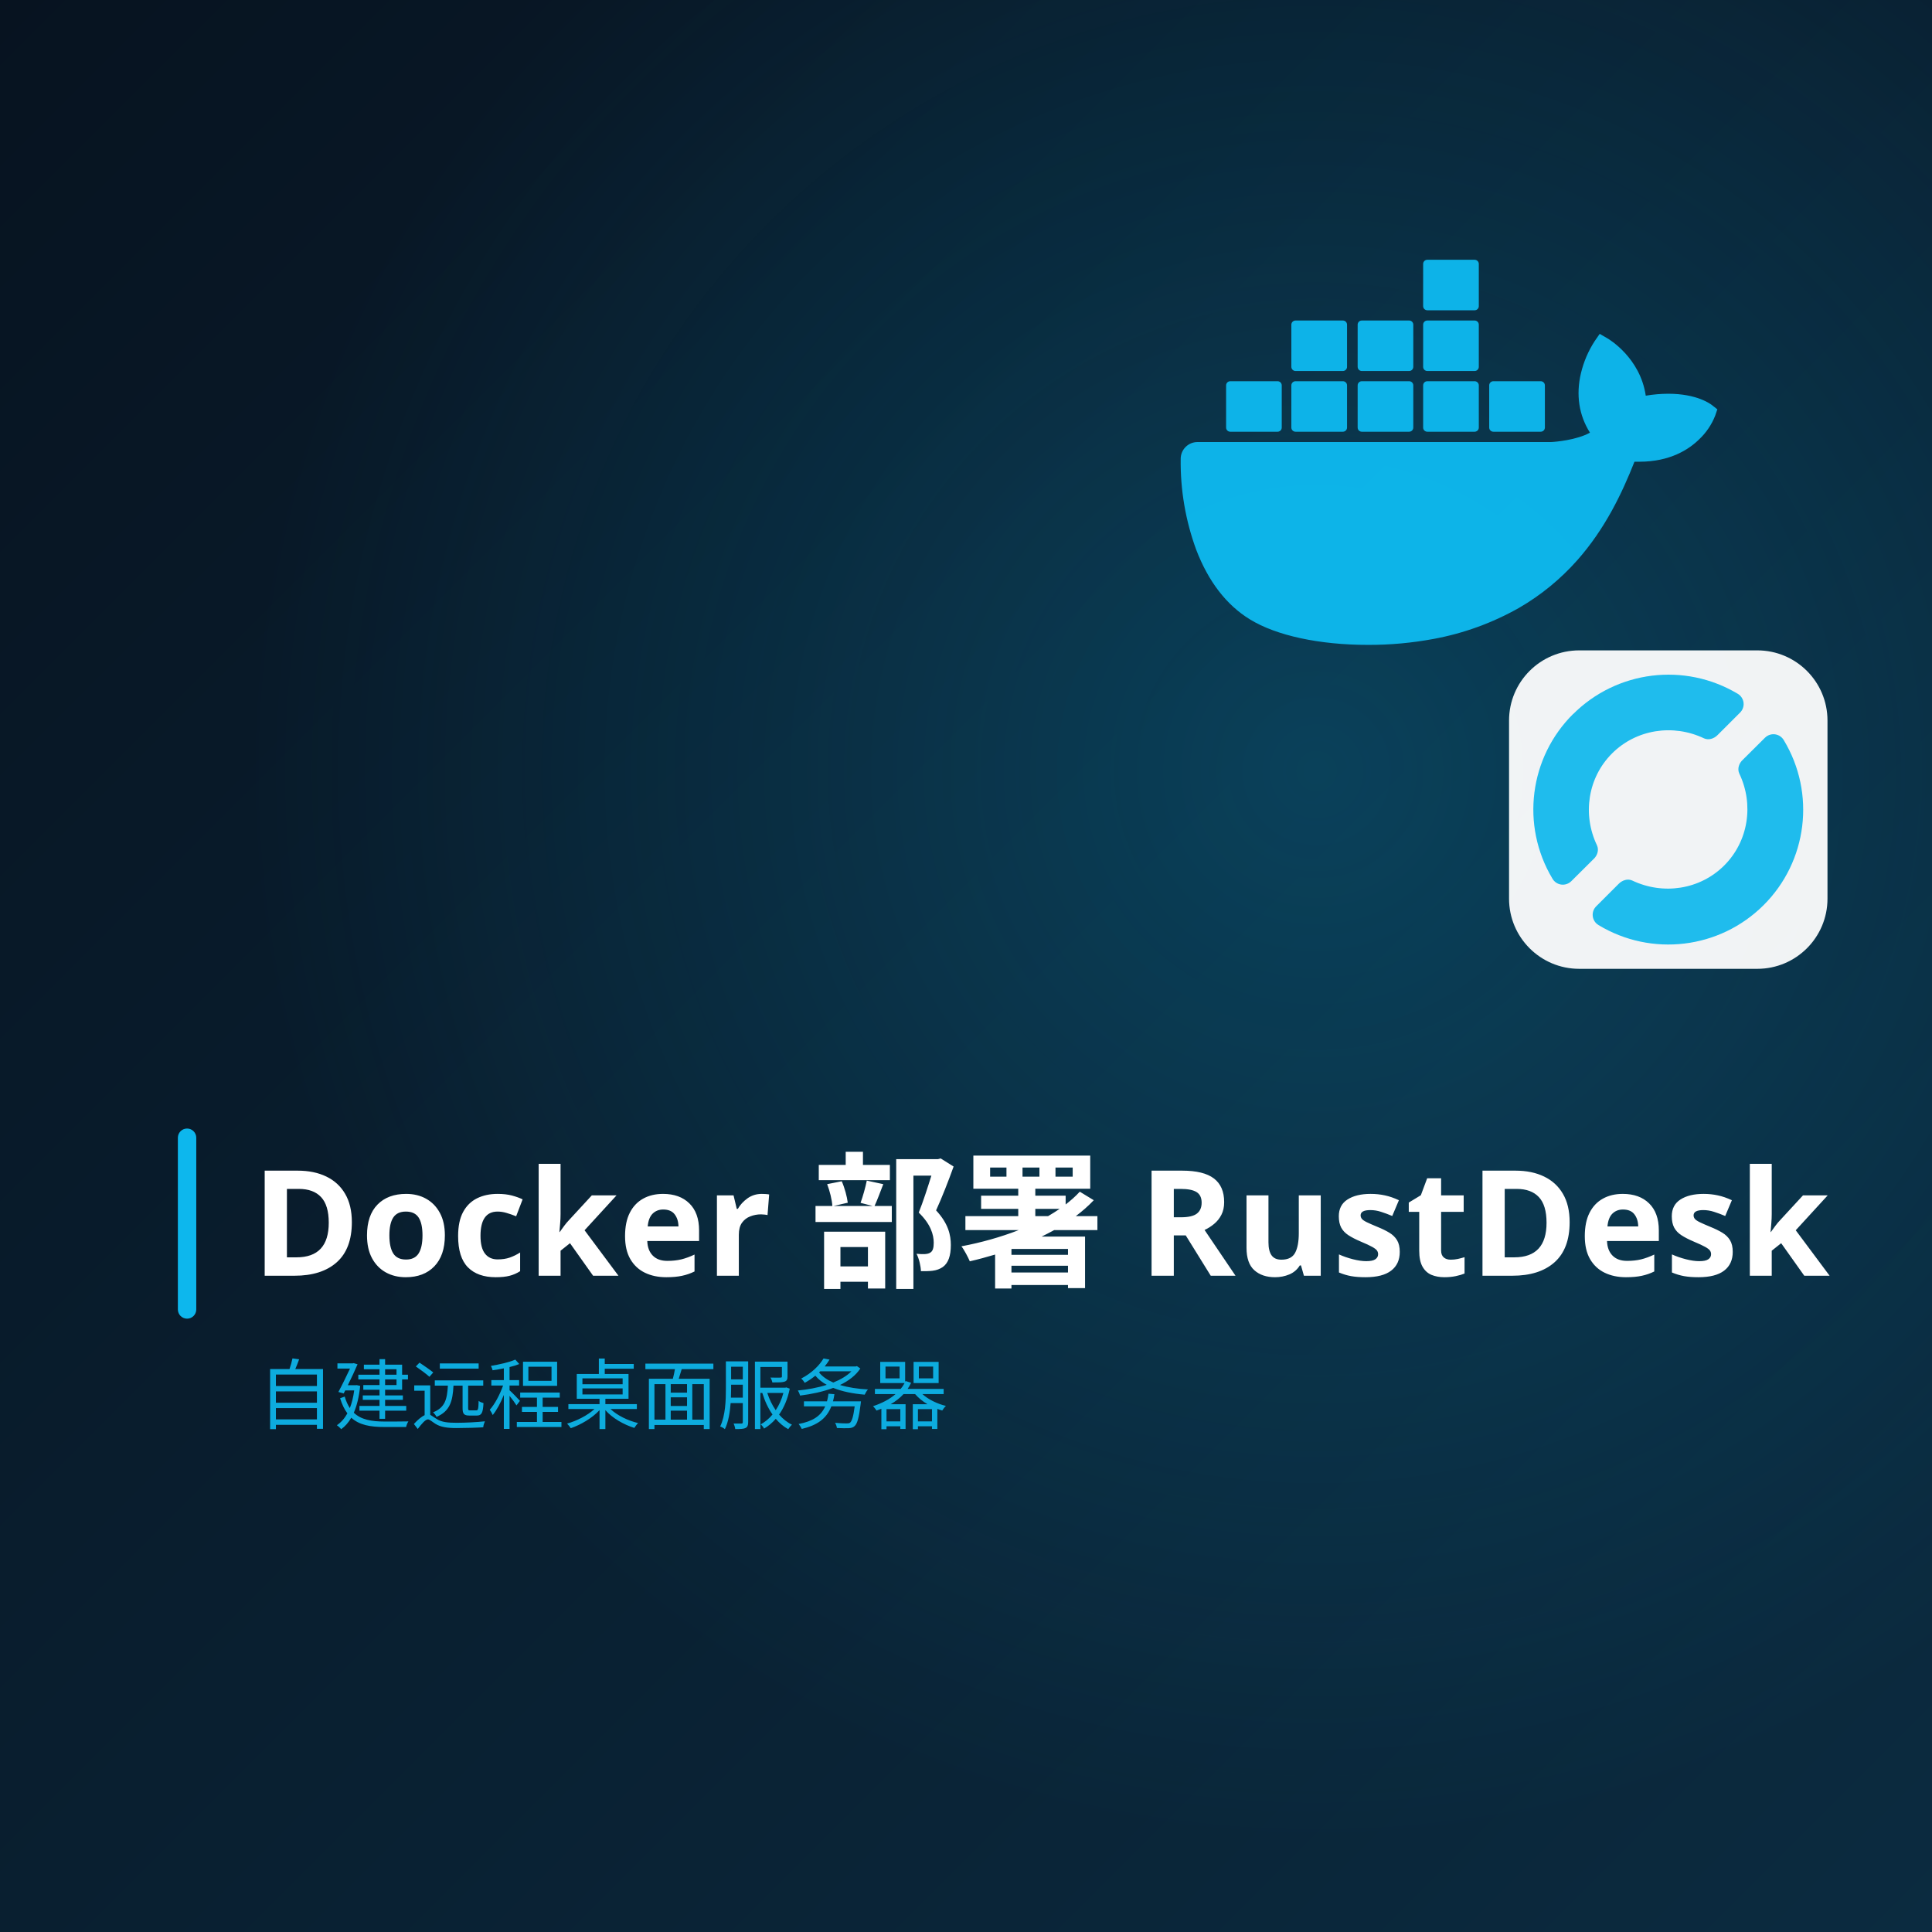
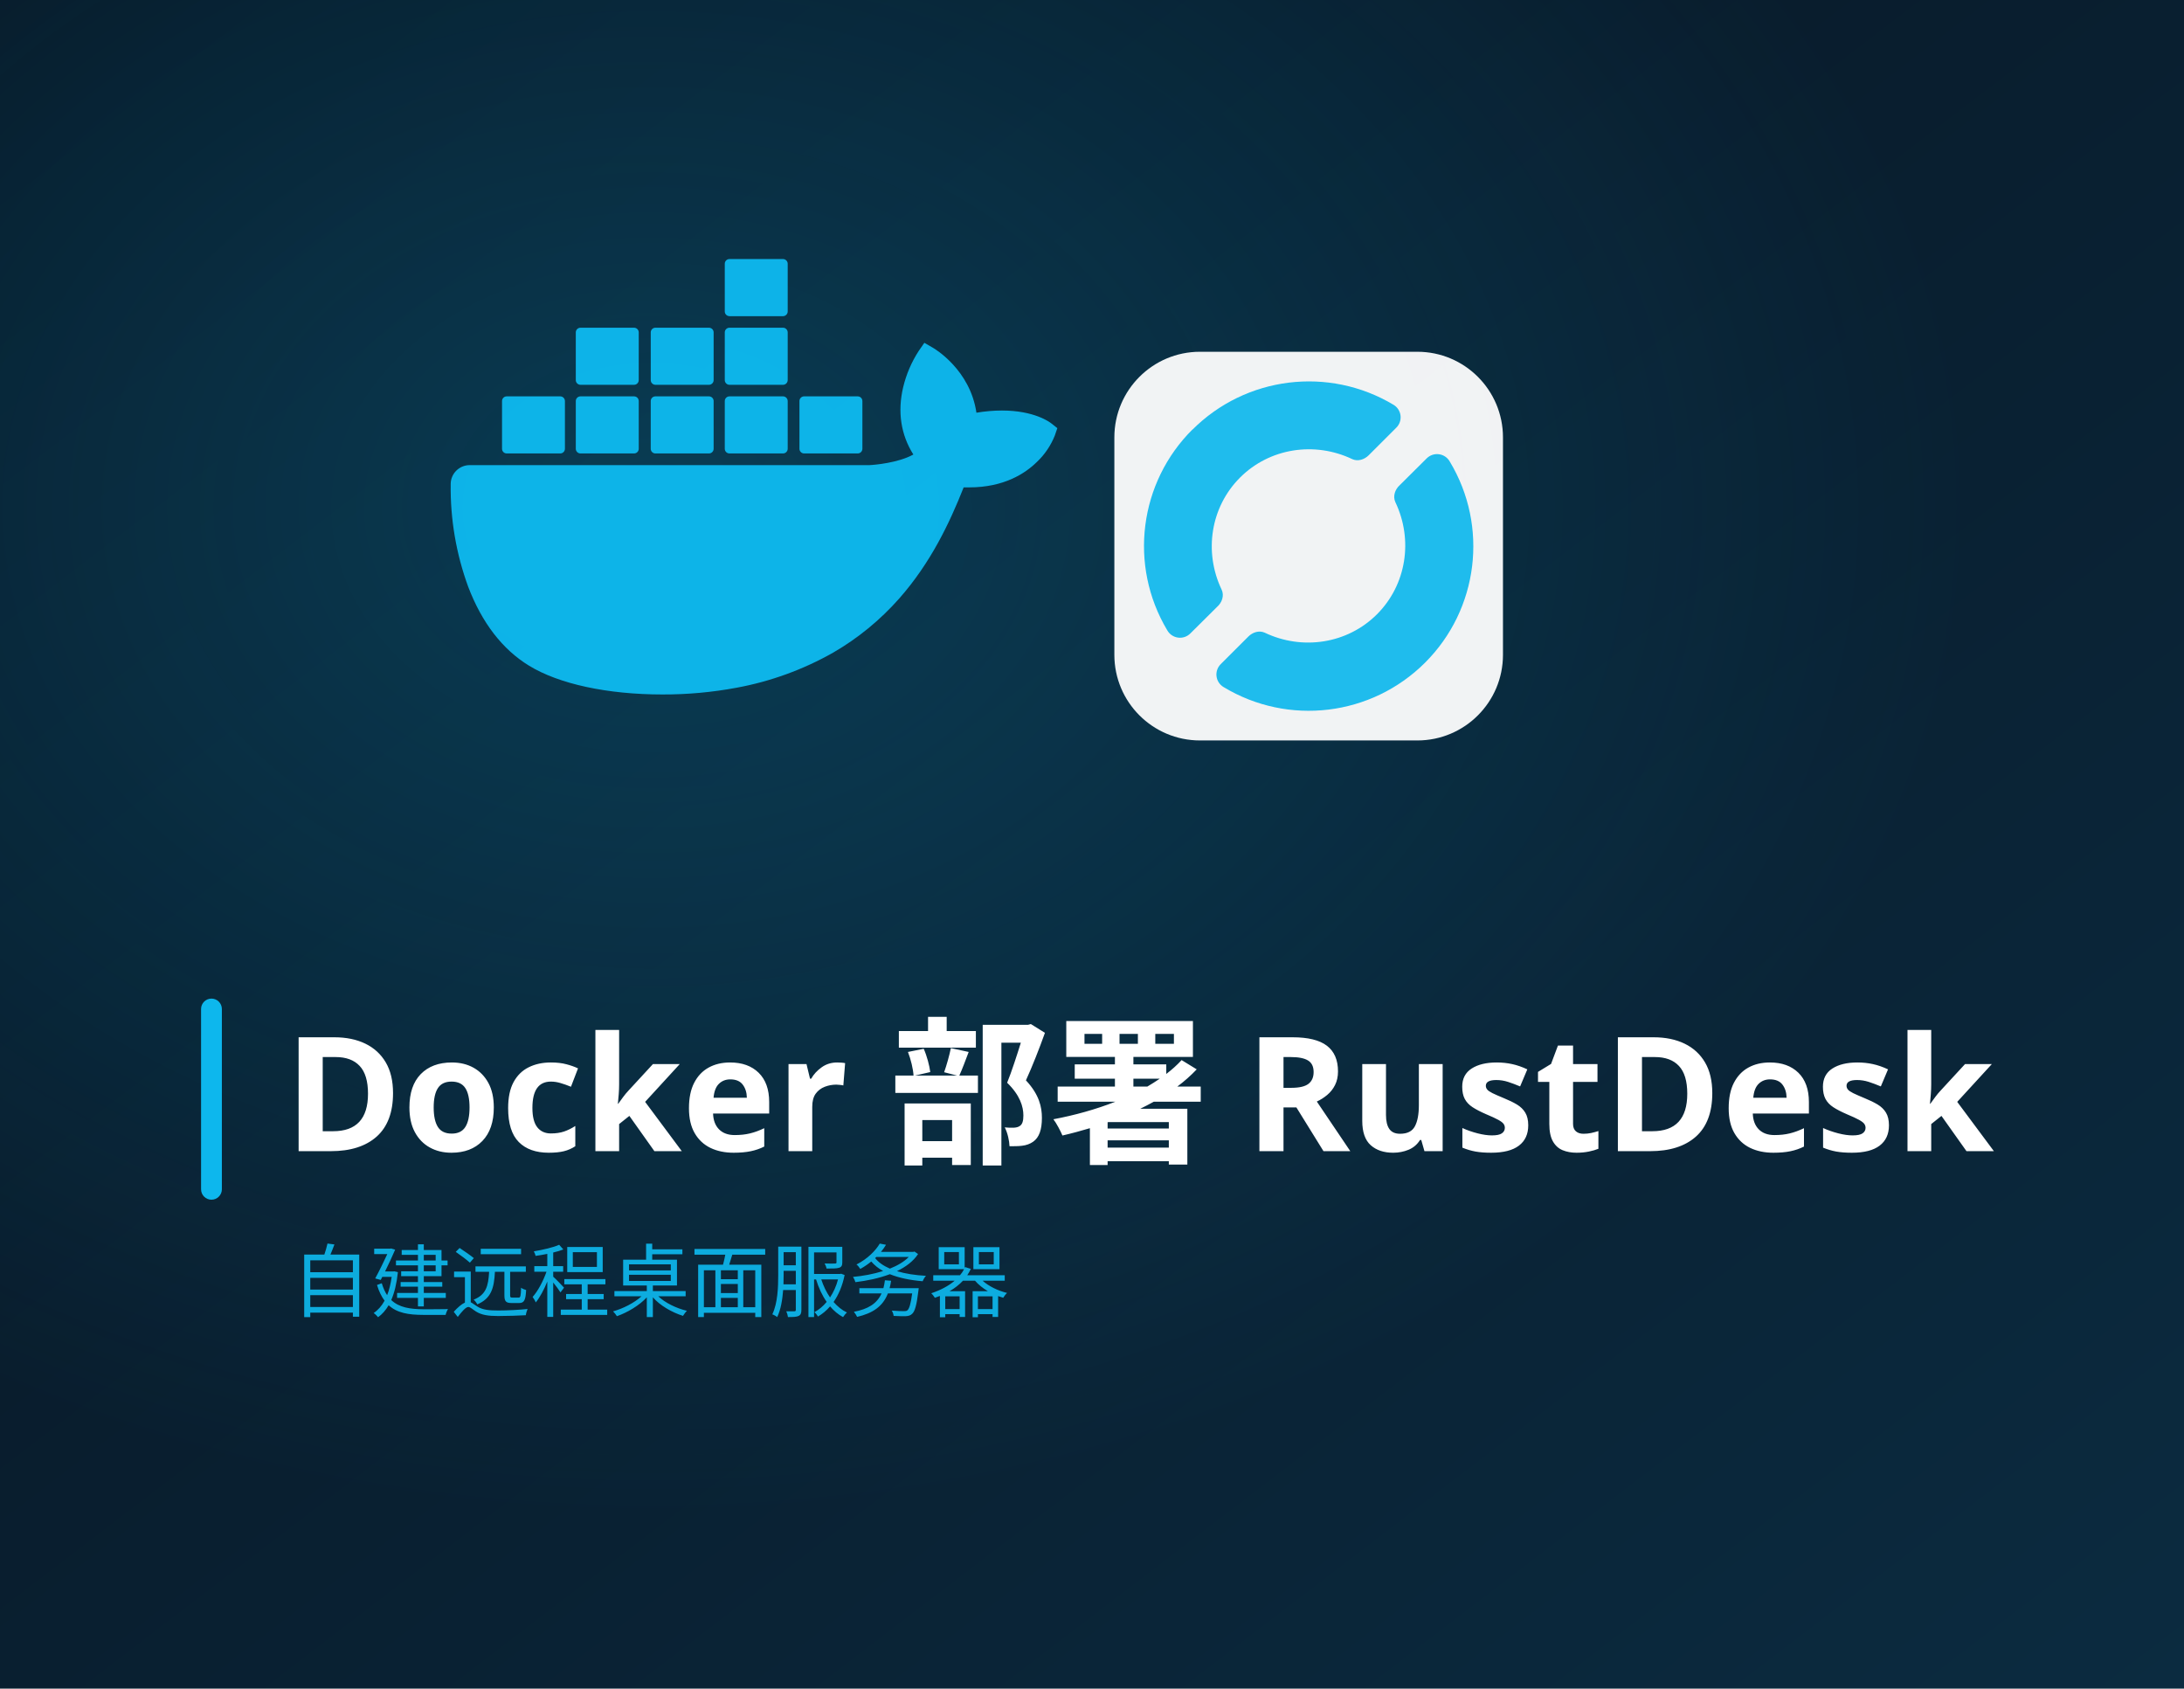
- <svg xmlns="http://www.w3.org/2000/svg" width="630" height="630" viewBox="0 0 630 630" font-family="Microsoft YaHei, PingFang SC, sans-serif">
+ <svg xmlns="http://www.w3.org/2000/svg" width="630" height="487" viewBox="0 0 630 487" font-family="Microsoft YaHei, PingFang SC, sans-serif">
  <defs>
    <linearGradient id="bg" x1="0" y1="0" x2="1" y2="1">
      <stop offset="0%" stop-color="#071320" />
      <stop offset="100%" stop-color="#0b2b40" />
    </linearGradient>
-     <radialGradient id="glow" cx="68%" cy="40%" r="55%">
+     <radialGradient id="glow" cx="30%" cy="30%" r="60%">
      <stop offset="0%" stop-color="#0db7ed" stop-opacity="0.22" />
      <stop offset="100%" stop-color="#0db7ed" stop-opacity="0" />
    </radialGradient>
  </defs>
-   <rect width="630" height="630" fill="url(#bg)" />
-   <rect width="630" height="630" fill="url(#glow)" />
-   <g transform="translate(385.00,60.00) scale(7.29167)" opacity="0.97">
+   <rect width="630" height="487" fill="url(#bg)" />
+   <rect width="630" height="487" fill="url(#glow)" />
+   <g transform="translate(130.00,50.00) scale(7.29167)" opacity="0.97">
    <g fill="#0db7ed">
      <path d="M13.983 11.078h2.119a.186.186 0 00.186-.185V9.006a.186.186 0 00-.186-.186h-2.119a.185.185 0 00-.185.185v1.888c0 .102.083.185.185.185m-2.954-5.43h2.118a.186.186 0 00.186-.186V3.574a.186.186 0 00-.186-.185h-2.118a.185.185 0 00-.185.185v1.888c0 .102.082.185.185.185m0 2.716h2.118a.187.187 0 00.186-.186V6.29a.186.186 0 00-.186-.185h-2.118a.185.185 0 00-.185.185v1.887c0 .102.082.185.185.186m-2.93 0h2.12a.186.186 0 00.184-.186V6.29a.185.185 0 00-.185-.185H8.1a.185.185 0 00-.185.185v1.887c0 .102.083.185.185.186m-2.964 0h2.119a.186.186 0 00.185-.186V6.29a.185.185 0 00-.185-.185H5.136a.186.186 0 00-.186.185v1.887c0 .102.084.185.186.186m5.893 2.715h2.118a.186.186 0 00.186-.185V9.006a.186.186 0 00-.186-.186h-2.118a.185.185 0 00-.185.185v1.888c0 .102.082.185.185.185m-2.93 0h2.12a.185.185 0 00.184-.185V9.006a.185.185 0 00-.184-.186h-2.12a.185.185 0 00-.184.185v1.888c0 .102.083.185.185.185m-2.964 0h2.119a.185.185 0 00.185-.185V9.006a.185.185 0 00-.184-.186h-2.12a.186.186 0 00-.186.186v1.887c0 .102.084.185.186.185m-2.92 0h2.12a.185.185 0 00.184-.185V9.006a.185.185 0 00-.184-.186h-2.12a.185.185 0 00-.184.185v1.888c0 .102.082.185.185.185M23.763 9.89c-.065-.051-.672-.51-1.954-.51-.338.001-.676.03-1.01.087-.248-1.7-1.653-2.53-1.716-2.566l-.344-.199-.226.327c-.284.438-.49.922-.612 1.43-.23.97-.09 1.882.403 2.661-.595.332-1.55.413-1.744.42H.751a.751.751 0 00-.75.748 11.376 11.376 0 00.692 4.062c.545 1.428 1.355 2.48 2.41 3.124 1.18.723 3.1 1.137 5.275 1.137.983.003 1.963-.086 2.93-.266a12.248 12.248 0 003.823-1.389c.98-.567 1.86-1.288 2.61-2.136 1.252-1.418 1.998-2.997 2.553-4.4h.221c1.372 0 2.215-.549 2.68-1.009.309-.293.55-.65.707-1.046l.098-.288Z" />
    </g>
  </g>
-   <rect x="492.08" y="212.08" width="103.84" height="103.84" rx="22.88" fill="#ffffff" fill-opacity="0.94" />
-   <g transform="translate(500.00,220.00) scale(3.66667)" opacity="0.92">
+   <rect x="321.45" y="101.45" width="112.10" height="112.10" rx="24.70" fill="#ffffff" fill-opacity="0.94" />
+   <g transform="translate(330.00,110.00) scale(3.95833)" opacity="0.92">
    <g fill="#0db7ed">
      <path d="m20.608 5.601-1.971 1.959c-.347.311-.515.811-.32 1.234 1.313 2.747.814 6.022-1.34 8.175-2.155 2.152-5.434 2.649-8.184 1.337-.405-.182-.881-.028-1.193.288l-2.003 2a1.065 1.065 0 0 0 .192 1.671 12.005 12.005 0 0 0 14.686-1.765A11.973 11.973 0 0 0 22.281 5.836a1.065 1.065 0 0 0-1.673-.234zM3.561 3.474A11.972 11.972 0 0 0 1.697 18.137a1.065 1.065 0 0 0 1.673.234L5.33 16.424c.355-.31.528-.816.331-1.244-1.314-2.747-.816-6.022 1.339-8.175C9.155 4.852 12.435 4.354 15.185 5.666c.401.179.87.03 1.182-.277l2.014-2.012a1.063 1.063 0 0 0-.192-1.671A12.008 12.008 0 0 0 3.519 3.527z" />
    </g>
  </g>
-   <rect x="58" y="368" width="6" height="62" fill="#0db7ed" rx="3" />
-   <text x="82" y="416" font-size="48" font-weight="bold" fill="#ffffff">Docker 部署 RustDesk</text>
-   <text x="84" y="464" font-size="25" fill="#0db7ed" opacity="0.92">自建远程桌面服务器</text>
+   <rect x="58" y="288" width="6" height="58" fill="#0db7ed" rx="3" />
+   <text x="82" y="332" font-size="46" font-weight="bold" fill="#ffffff">Docker 部署 RustDesk</text>
+   <text x="84" y="378" font-size="23" fill="#0db7ed" opacity="0.92">自建远程桌面服务器</text>
</svg>
